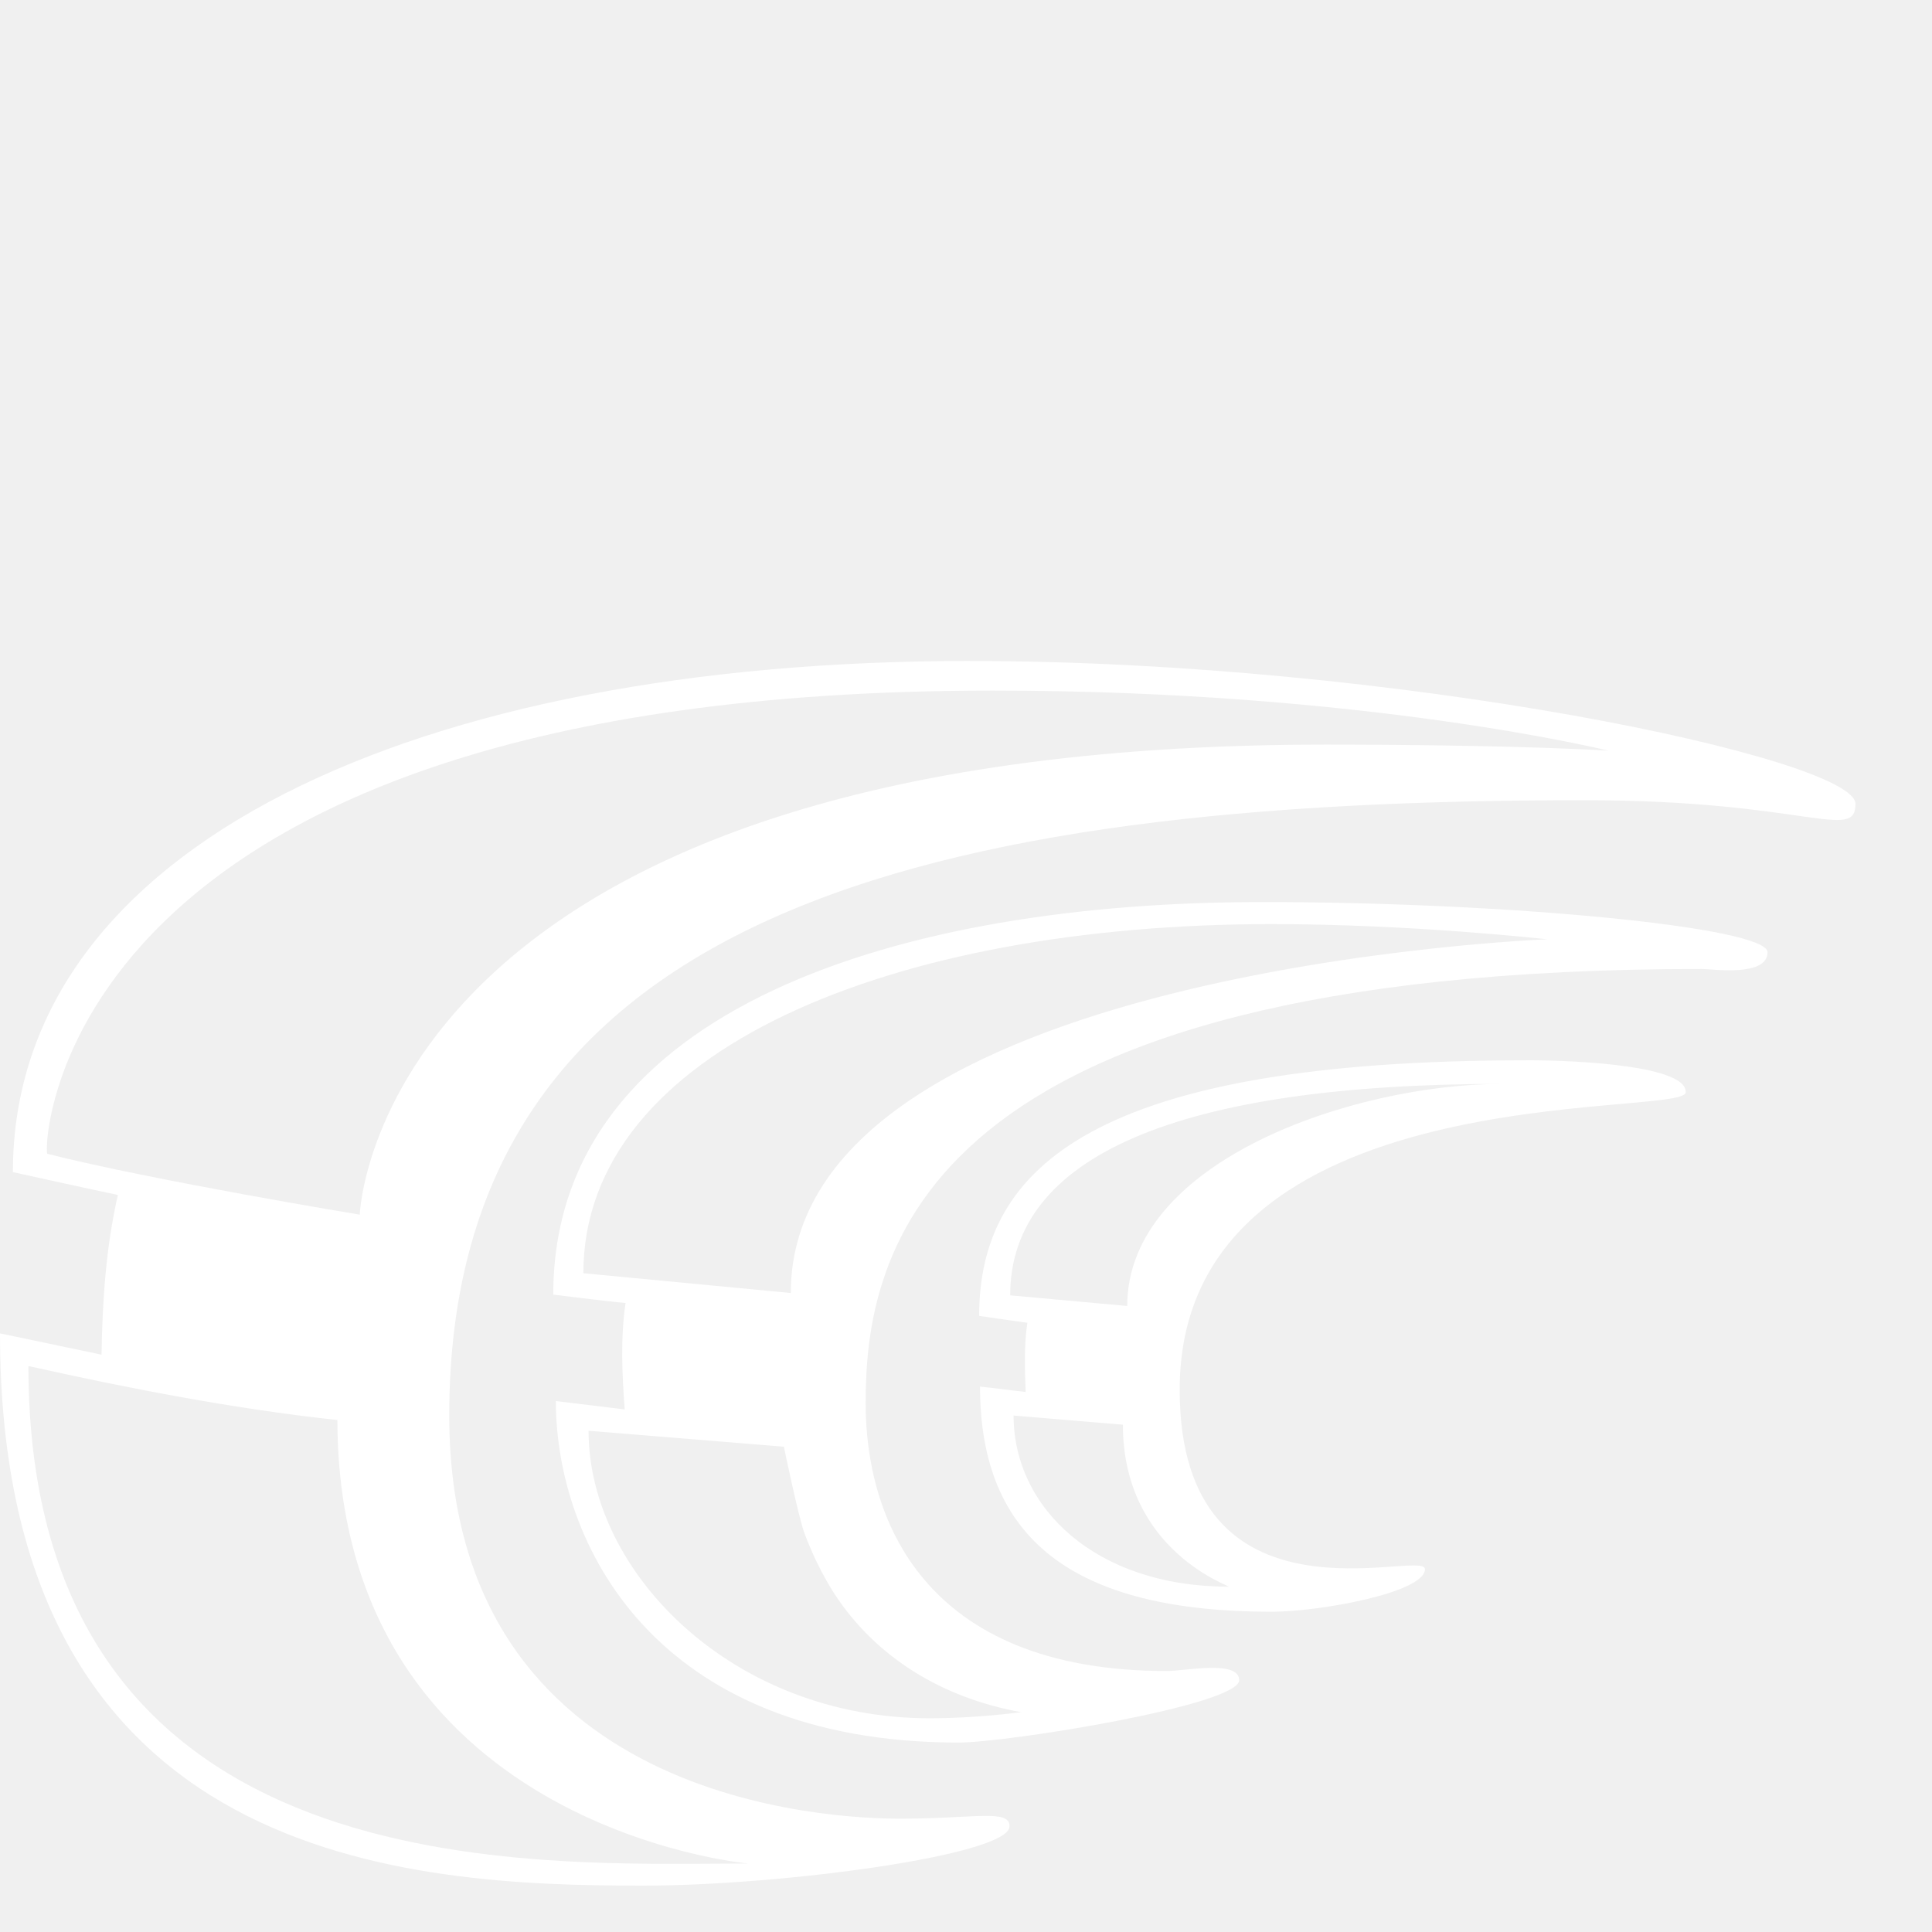
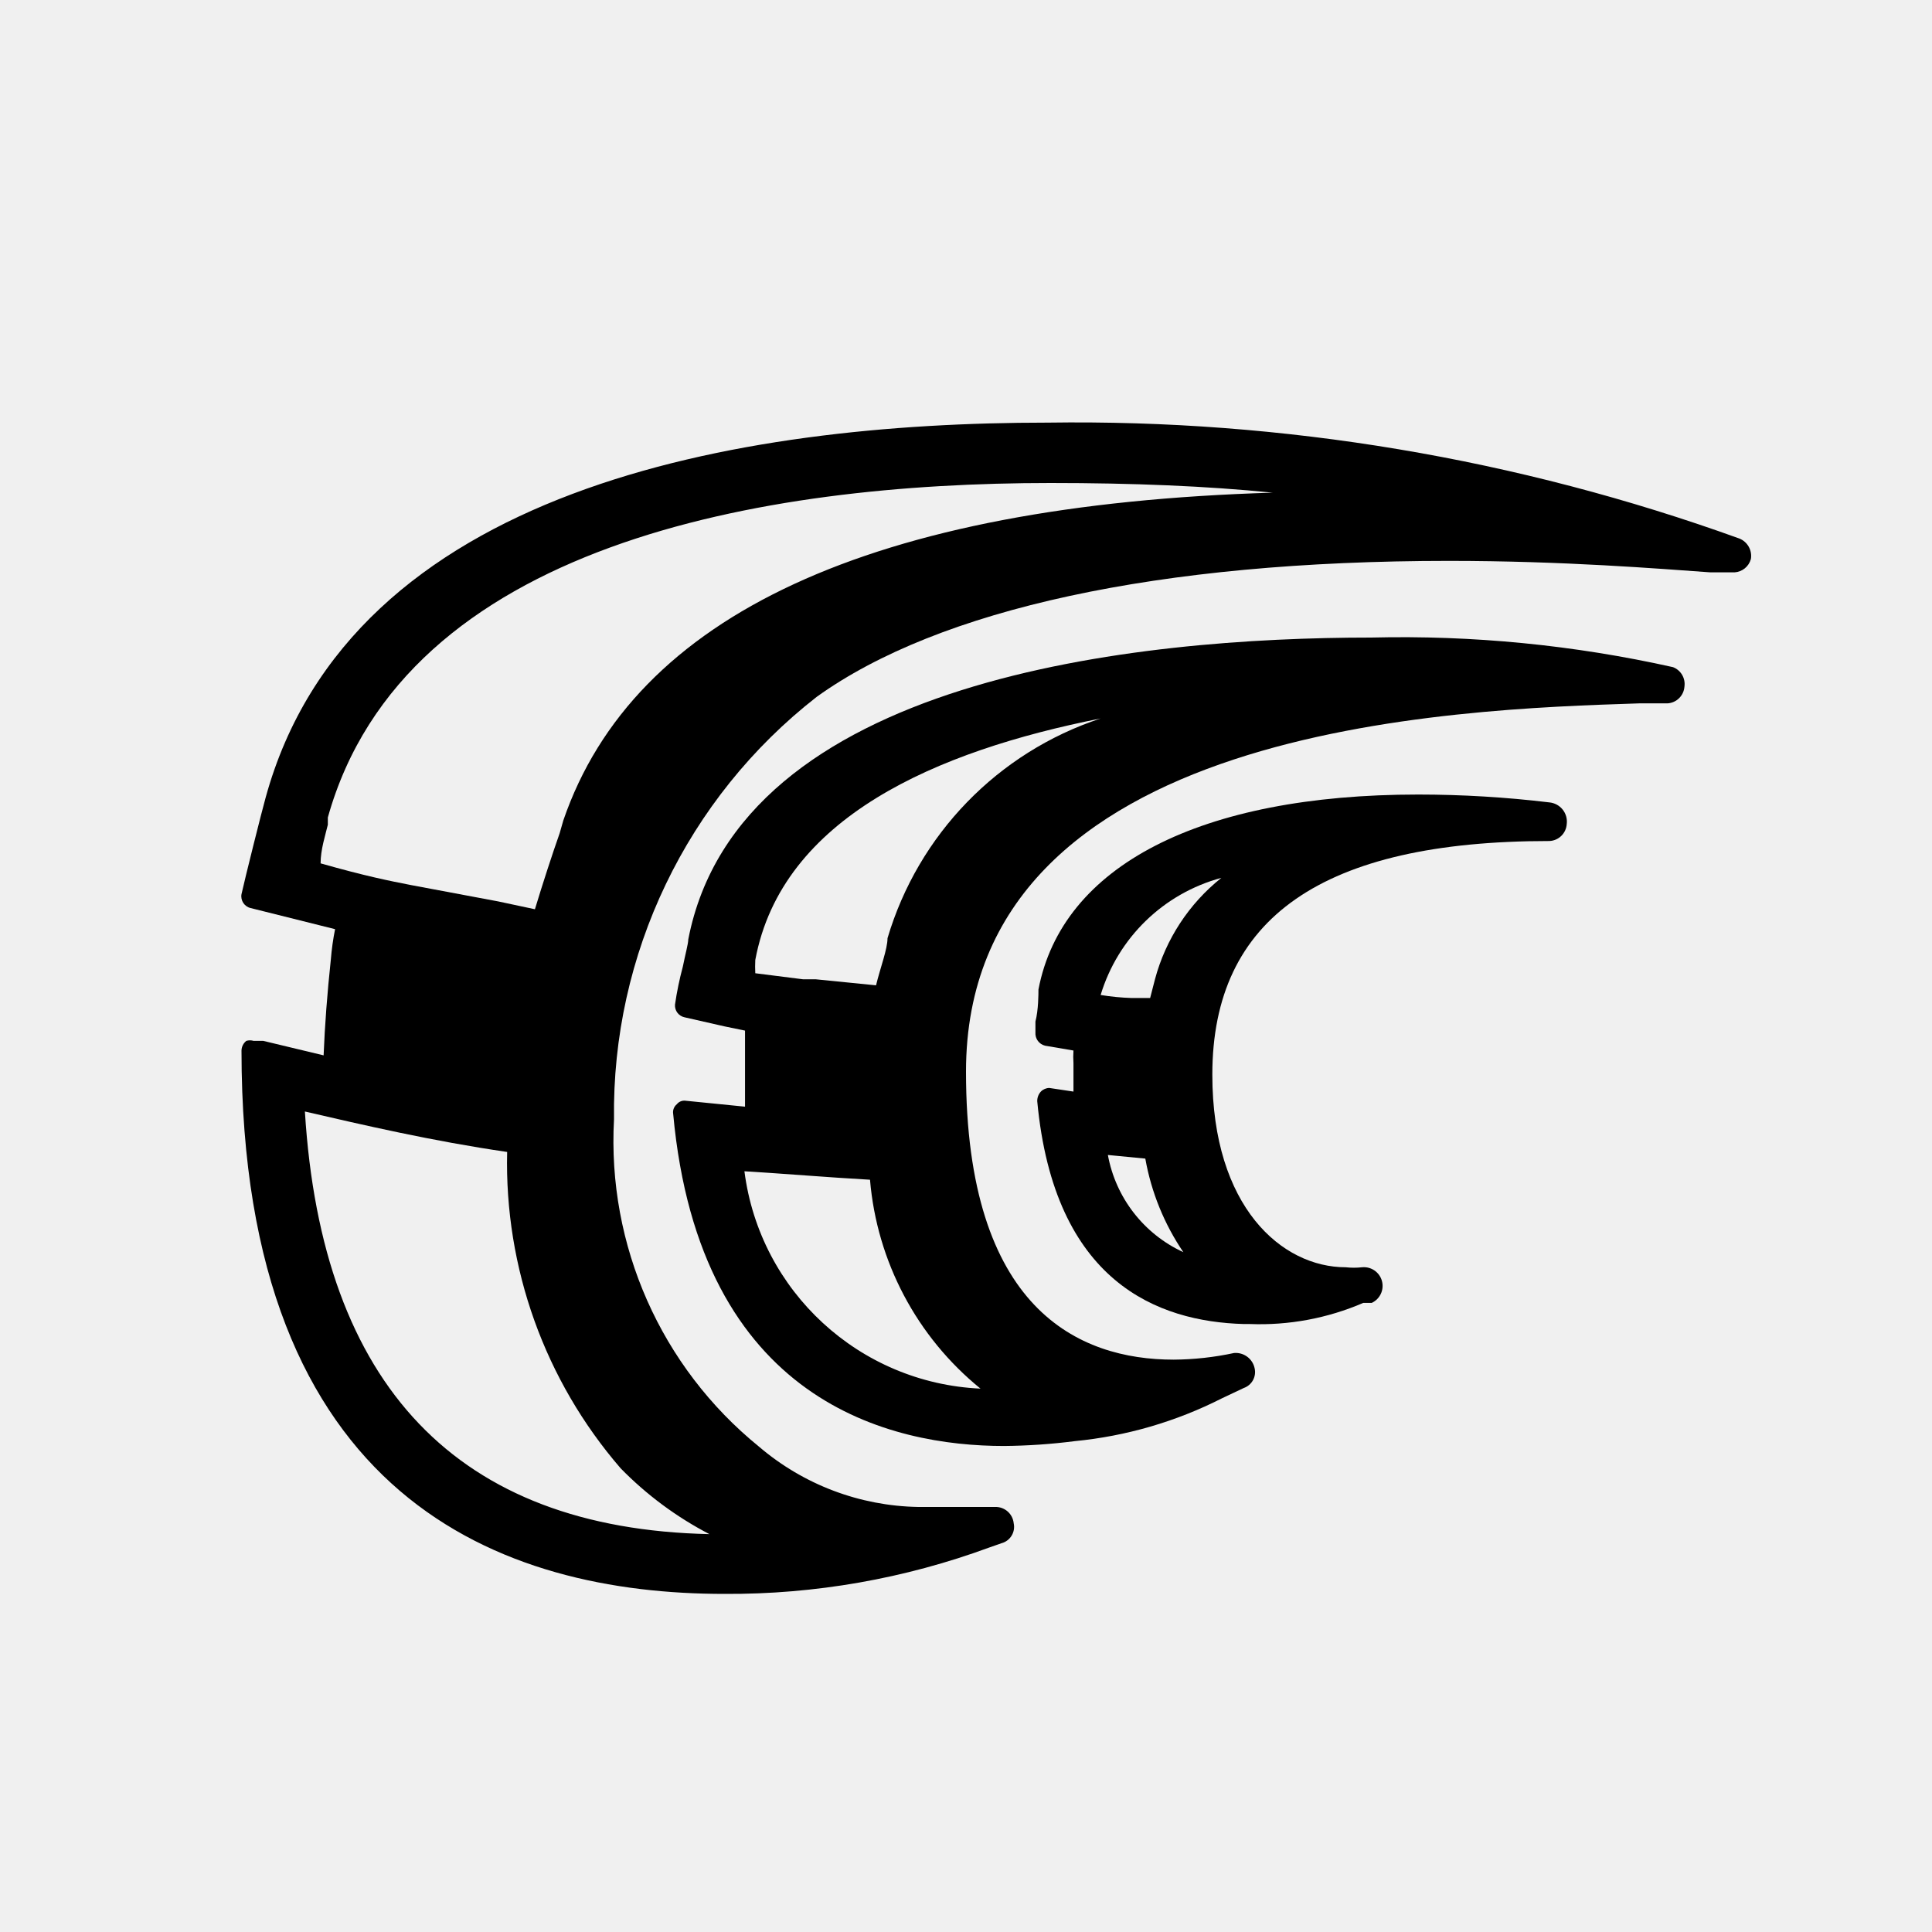
- <svg xmlns="http://www.w3.org/2000/svg" width="38" height="38">
-   <g stroke="none" stroke-width="1" fill="none" fill-rule="evenodd">
-     <path id="svg_2" fill="#ffffff" d="m30.025,20.855 c-8.464,0 -10.766,2.08 -10.766,5.027 c0,0 0.711,0.105 0.948,0.135 c-0.068,0.449 -0.051,0.913 -0.034,1.361 c-0.288,-0.03 -0.592,-0.075 -0.897,-0.105 c0,3.007 1.845,4.428 5.738,4.428 c0.931,0 3.013,-0.374 3.013,-0.838 c0,-0.419 -4.824,1.346 -4.824,-3.531 c0,-6.254 9.953,-5.326 9.953,-5.85 c0.017,-0.509 -2.031,-0.628 -3.132,-0.628 zm-5.857,10.353 c-2.624,0 -4.232,-1.556 -4.232,-3.366 l2.15,0.18 c0,2.513 2.167,3.187 2.082,3.187 zm-1.997,-5.521 l-2.302,-0.209 c0,-2.738 3.301,-4.159 9.682,-4.159 c-2.895,0 -7.38,1.496 -7.38,4.369 z" />
-     <path id="svg_3" fill="#ffffff" d="m24.796,17.743 c-7.008,0 -13.914,2.05 -13.914,7.72 c0,0 1.066,0.135 1.422,0.165 c-0.102,0.688 -0.068,1.406 -0.017,2.094 l-1.354,-0.165 c0,2.768 1.913,6.717 7.922,6.717 c0.965,0 5.518,-0.733 5.518,-1.227 c0,-0.404 -1.066,-0.18 -1.422,-0.18 c-4.824,0 -5.925,-3.037 -5.925,-5.266 c0,-2.902 0.948,-8.543 16.453,-8.543 c0.186,0 1.286,0.165 1.286,-0.329 c0,-0.494 -5.112,-0.987 -9.97,-0.987 zm-4.706,15.933 c-0.592,0.075 -1.219,0.12 -1.811,0.12 c-3.859,0 -6.703,-2.858 -6.703,-5.655 l3.842,0.314 c0,0 0.288,1.391 0.406,1.706 c0.152,0.404 0.339,0.793 0.575,1.167 c0.813,1.257 2.116,2.065 3.69,2.349 zm-4.536,-8.244 l-4.08,-0.389 c0,-4.399 6.094,-6.867 13.542,-6.867 c2.776,0 5.417,0.299 5.417,0.299 c0,0 -14.879,0.569 -14.879,6.957 z" />
-     <path id="svg_4" fill="#ffffff" d="m19.077,13 c-10.867,0 -18.823,3.621 -18.823,10.054 c0,0 1.557,0.344 2.065,0.449 c-0.237,1.032 -0.305,2.095 -0.322,3.142 l-1.997,-0.419 c0,10.473 8.074,10.862 12.645,10.862 c2.725,0 7.211,-0.598 7.211,-1.167 c0,-0.344 -0.677,-0.15 -2.15,-0.15 c-1.286,0 -8.87,-0.269 -8.87,-7.929 c0,-9.919 9.445,-12.103 22.327,-12.103 c4.333,0 5.332,0.823 5.332,0.075 c0.017,-0.898 -9.039,-2.813 -17.418,-2.813 zm-4.367,23.653 c-4.096,0 -14.151,0.613 -14.151,-9.785 c1.879,0.419 3.995,0.838 6.077,1.062 c0.017,8.004 8.074,8.722 8.074,8.722 zm11.375,-22.008 c-18.705,0 -19.009,9.246 -19.009,9.246 c0,0 -4.079,-0.673 -6.145,-1.197 c-0.085,0 -0.017,-9.111 18.603,-9.111 c7.329,0 12.103,1.182 12.103,1.182 c-1.507,-0.09 -3.876,-0.12 -5.552,-0.12 z" />
-   </g>
+ <svg xmlns="http://www.w3.org/2000/svg" id="svg2" viewBox="0 0 32 32">
+   <path d="M25.66,13.29a18.27,18.27,0,0,0-2.17-.13c-3.61,0-5.9,1.18-6.29,3.23,0,.07,0,.34-.05.53l0,.18a.21.21,0,0,0,.16.22l.47.08a1.48,1.48,0,0,0,0,.21c0,.16,0,.32,0,.47l-.4-.06a.2.2,0,0,0-.14.06.23.23,0,0,0-.06.16c.28,3,2,3.65,3.42,3.69h.1a4.32,4.32,0,0,0,1.88-.35l.14,0a.31.31,0,0,0-.16-.59h0a1.23,1.23,0,0,1-.27,0c-1.06,0-2.21-1-2.21-3.19,0-2.6,1.83-3.87,5.58-3.87a.3.3,0,0,0,.29-.28A.32.32,0,0,0,25.66,13.29Zm-7.31,5.84.62.06a4,4,0,0,0,.63,1.55A2.21,2.21,0,0,1,18.35,19.13Zm.78-2.91-.08.31-.31,0a3.92,3.92,0,0,1-.51-.05,2.87,2.87,0,0,1,2-1.94A3.21,3.21,0,0,0,19.13,16.22Z" />
+   <path d="M27.71,11.05a20.64,20.64,0,0,0-5-.49c-3.86,0-10.47.66-11.31,5,0,.07-.05.25-.09.45a5.41,5.41,0,0,0-.13.63.2.2,0,0,0,.16.21L12,17l.34.07c0,.12,0,.23,0,.35,0,.32,0,.62,0,.91l-1-.1a.16.16,0,0,0-.13.06.17.17,0,0,0-.06.16c.44,4.79,3.62,5.5,5.48,5.5a9.86,9.86,0,0,0,1.17-.08,6.84,6.84,0,0,0,2.44-.71l.36-.17a.28.28,0,0,0,.18-.33.32.32,0,0,0-.34-.25h0a4.92,4.92,0,0,1-1,.11c-1.57,0-3.44-.83-3.44-4.77,0-5.75,8.1-6,11.15-6.1l.47,0a.3.3,0,0,0,.28-.28A.3.3,0,0,0,27.71,11.05Zm-13.3,8.49A5,5,0,0,0,16.24,23a4.13,4.13,0,0,1-3.91-3.6C13,19.44,13.7,19.5,14.41,19.54Zm.29-4c0,.18-.12.49-.19.78l-1-.1-.21,0-.79-.1a2.08,2.08,0,0,1,0-.22c.44-2.36,3-3.46,5.72-4A5.47,5.47,0,0,0,14.7,15.54Z" />
+   <path d="M28.81,8.92A32.36,32.36,0,0,0,17.35,7C12.22,7,5.81,8.08,4.4,13.21c-.06.21-.35,1.37-.4,1.6a.2.2,0,0,0,.15.23l1.4.35a4.29,4.29,0,0,0-.07.5q-.09.84-.12,1.59l-1-.24-.16,0h0a.21.21,0,0,0-.12,0,.21.21,0,0,0-.08.16c0,7.45,4.33,9,8,9a12.49,12.49,0,0,0,4.39-.77l.2-.07a.28.28,0,0,0,.2-.33.3.3,0,0,0-.31-.27c-.22,0-.44,0-.65,0l-.62,0a4.17,4.17,0,0,1-2.64-1,6.52,6.52,0,0,1-2.4-5.42,8.72,8.72,0,0,1,3.36-7C15.55,10.09,19.18,9.29,24,9.29c1.9,0,3.48.13,4.33.19l.4,0A.3.3,0,0,0,29,9.26.31.31,0,0,0,28.81,8.92ZM8.4,19.08a7.73,7.73,0,0,0,1.88,5.24,5.79,5.79,0,0,0,1.47,1.09c-4.17-.09-6.42-2.45-6.7-7C6,18.63,7.16,18.9,8.4,19.08Zm.93-5.49-.06.21c-.12.34-.28.83-.41,1.26l-.61-.13-1.44-.27c-.36-.07-.76-.15-1.5-.36,0-.23.08-.47.12-.64v-.12C6.7,9,12.64,8,17.4,8c1.37,0,2.58.05,3.68.16C14.45,8.36,10.5,10.18,9.33,13.59Z" />
</svg>
